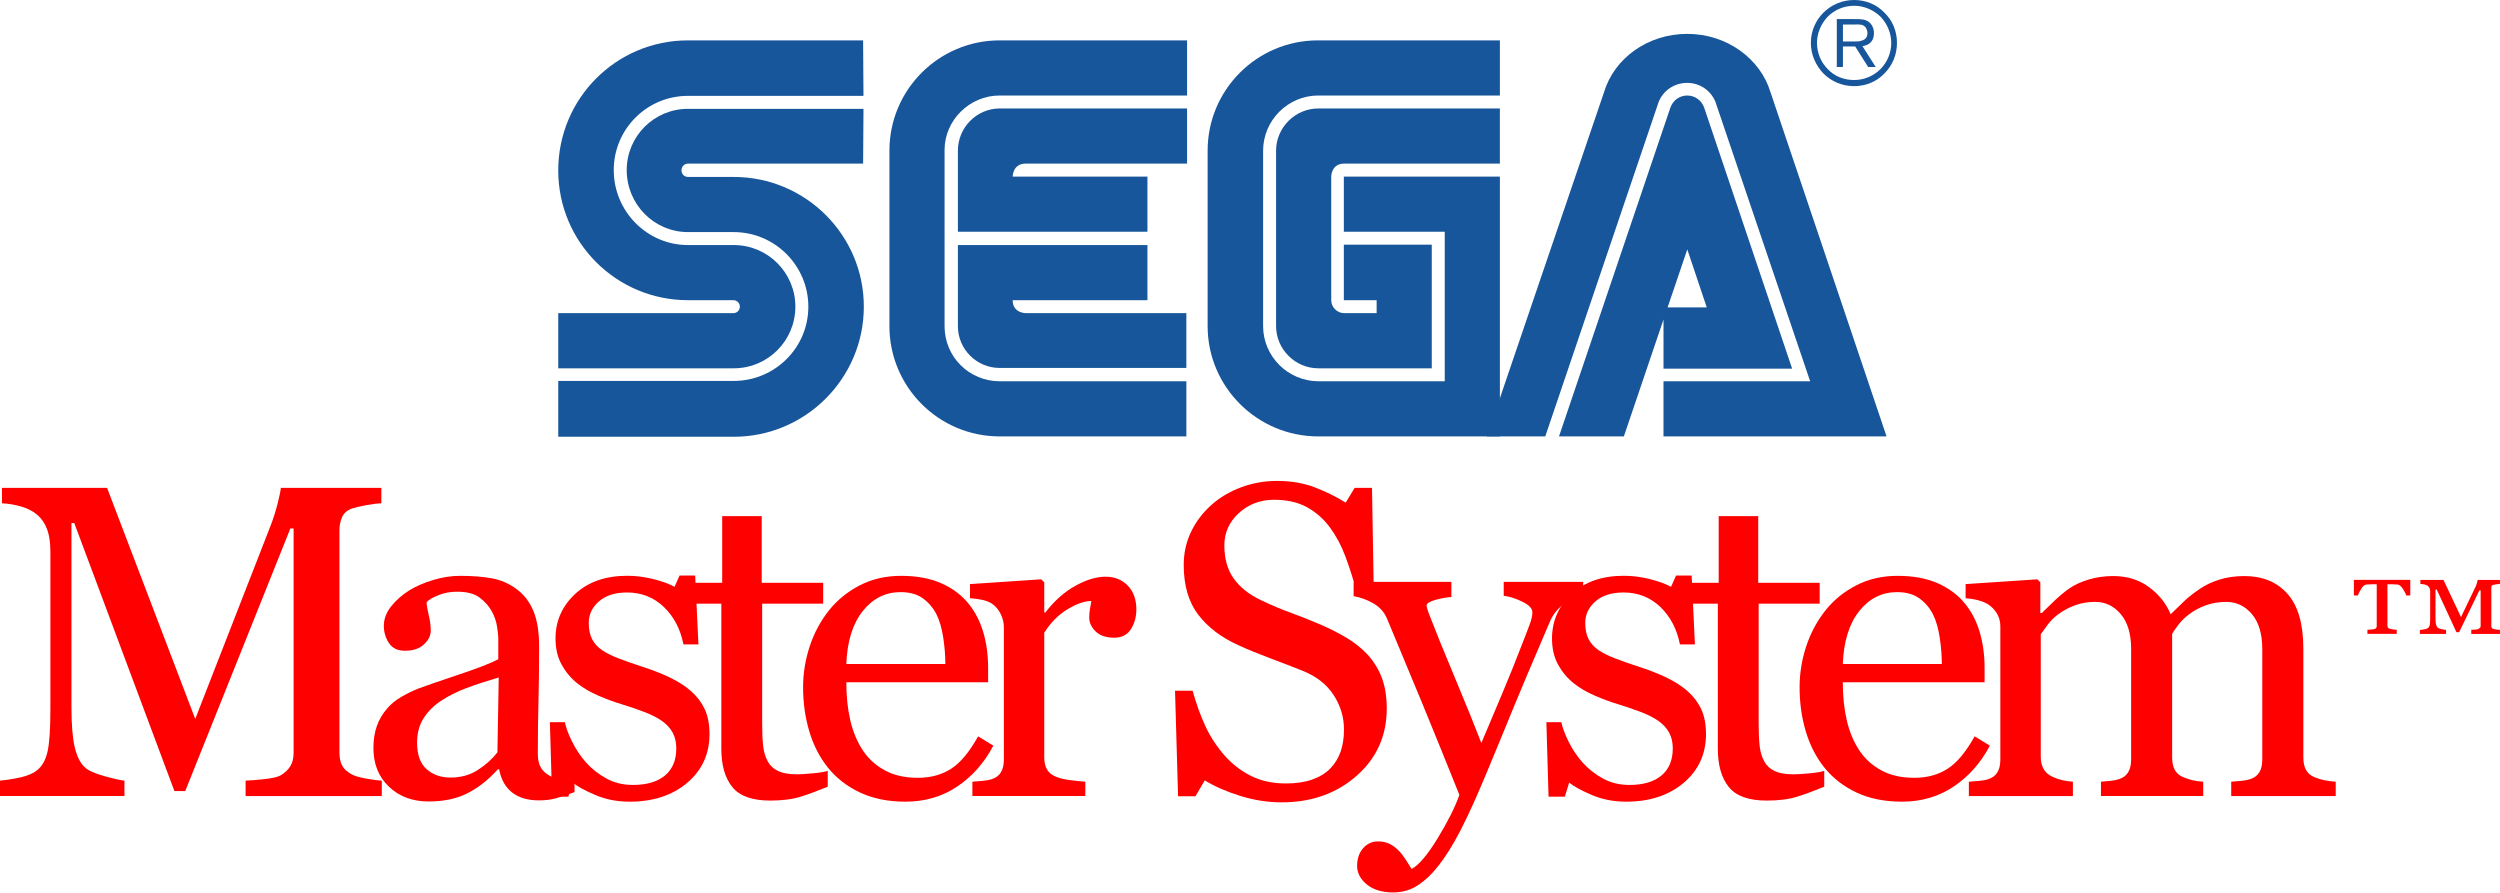
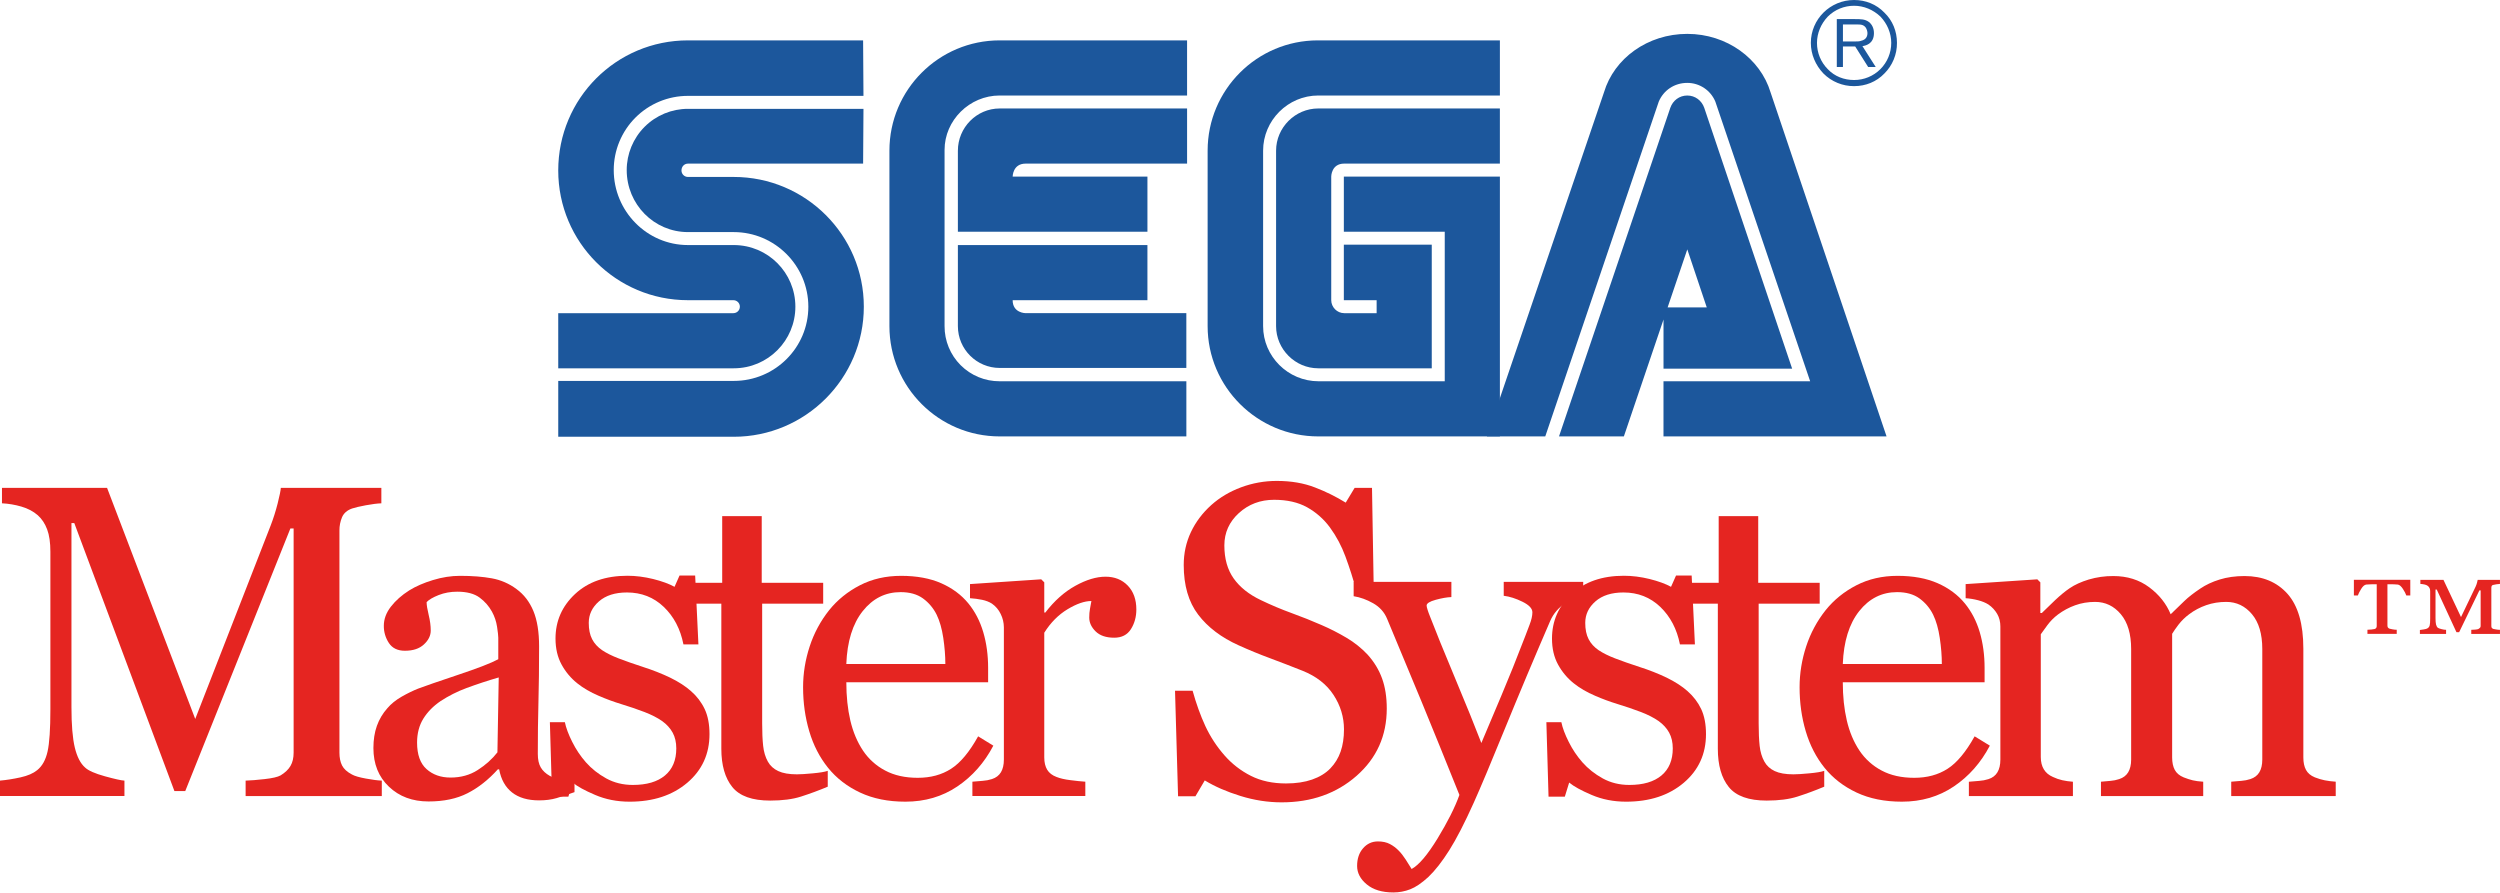
- <svg xmlns="http://www.w3.org/2000/svg" version="1.1" id="Ebene_1" x="0px" y="0px" width="566.929px" height="202.382px" viewBox="0 -0.002 566.929 202.382" enable-background="new 0 -0.002 566.929 202.382" xml:space="preserve">
-   <g>
-     <path fill="#17569B" d="M126.595,99.044h39.796c16.265,0,29.501-13.238,29.501-29.5c0-16.261-13.236-29.42-29.501-29.42h-10.376   c-0.817,0-1.474-0.652-1.474-1.471c0-0.898,0.654-1.551,1.474-1.551h39.716l0.082-12.423h-39.798   c-7.683,0-13.894,6.212-13.894,13.894c0,7.764,6.209,14.056,13.894,14.056h10.376c9.316,0,16.918,7.602,16.918,16.917   c0,9.317-7.602,16.834-16.918,16.834h-39.796V99.044L126.595,99.044z" />
-     <path fill="#17569B" d="M126.595,83.518h39.796c7.765,0,13.977-6.292,13.977-13.974s-6.211-13.974-13.977-13.974h-10.376   c-9.315,0-16.835-7.682-16.835-16.998c0-9.317,7.521-16.834,16.835-16.834h39.796l-0.082-12.585h-39.718   c-16.261,0-29.418,13.156-29.418,29.5c0,16.262,13.156,29.42,29.418,29.42h10.297c0.816,0,1.472,0.654,1.472,1.471   s-0.655,1.471-1.472,1.471h-39.716L126.595,83.518L126.595,83.518z" />
-     <path fill="#17569B" d="M226.701,86.459c-6.862,0-12.5-5.475-12.5-12.503V33.994c0-6.7,5.639-12.339,12.5-12.339h42.495V9.153   h-42.495c-13.809,0-25.005,11.196-25.005,25.007v39.796c0,13.812,11.194,25.008,25.005,25.008h42.333V86.461L226.701,86.459   L226.701,86.459z" />
-     <path fill="#17569B" d="M217.222,34.158c0-5.23,4.249-9.562,9.479-9.562h42.495V37.1h-36.609c-2.944,0-2.944,2.94-2.944,2.94   h30.563v12.504h-42.984V34.158L217.222,34.158z" />
-     <path fill="#17569B" d="M226.701,83.438c-5.229,0-9.479-4.25-9.479-9.48v-18.39h42.983V68.07h-30.562   c0,2.942,2.941,2.942,2.941,2.942h36.447v12.423L226.701,83.438L226.701,83.438z" />
-     <path fill="#17569B" d="M299.024,86.459c-6.946,0-12.586-5.64-12.586-12.503V34.16c0-6.866,5.642-12.505,12.506-12.505h41.188   V9.153h-41.271c-13.811,0-25.005,11.196-25.005,25.007v39.796c0,13.812,11.274,25.008,25.088,25.008h41.188v-58.92h-35.387v12.502   h22.883V86.46L299.024,86.459L299.024,86.459z" />
-     <path fill="#17569B" d="M289.378,73.956c0,5.23,4.334,9.563,9.563,9.563h25.741V55.488h-19.938v12.585h7.437v2.942h-7.353   c-1.637,0-2.943-1.387-2.943-2.942V40.042c0,0,0-2.943,2.943-2.943h35.301V24.595h-41.187c-5.229,0-9.563,4.332-9.563,9.563   L289.378,73.956L289.378,73.956z" />
-     <path fill="#17569B" d="M378.783,24.436c0.57-1.634,2.043-2.778,3.842-2.778c1.797,0,3.271,1.146,3.844,2.778l19.938,59.166   h-29.171V69.708h9.808l-4.414-13.159l-14.385,42.414h-14.709L378.783,24.436L378.783,24.436z" />
-     <path fill="#17569B" d="M410.492,86.459h-33.261v12.503h50.585L401.503,20.92c-2.291-7.6-9.891-13.239-18.881-13.239   c-8.986,0-16.586,5.558-18.877,13.239l-26.563,78.042h13.241l25.738-75.917c1.063-2.534,3.514-4.25,6.455-4.25   c2.862,0,5.316,1.716,6.377,4.25L410.492,86.459L410.492,86.459z" />
-     <path fill="#17569B" d="M420.46,19.531c2.613,0,5.066-0.982,6.863-2.862c1.879-1.878,2.855-4.33,2.855-6.945   c0-2.616-0.979-5.065-2.855-6.866c-1.797-1.878-4.25-2.86-6.863-2.86c-5.394,0-9.81,4.332-9.81,9.726   c0,2.615,1.063,5.065,2.856,6.945C415.393,18.551,417.843,19.531,420.46,19.531z M412.041,9.725c0-2.207,0.903-4.332,2.455-5.967   c1.549-1.552,3.676-2.452,5.965-2.452c2.207,0,4.332,0.898,5.969,2.452c1.553,1.635,2.451,3.759,2.451,5.967   c0,4.656-3.76,8.417-8.416,8.417c-2.289,0-4.418-0.818-5.967-2.452C412.944,14.136,412.041,12.013,412.041,9.725z" />
-     <path fill="#17569B" d="M417.925,10.541v4.656h-1.391V4.329h4.01c1.467,0,2.363,0,3.268,0.653c0.734,0.572,1.145,1.472,1.145,2.535   c0,2.533-2.043,2.86-2.613,2.943l3.021,4.738h-1.717l-2.941-4.656L417.925,10.541L417.925,10.541z M417.925,9.397h2.859   c0.49,0,0.895,0,1.309-0.164c1.063-0.245,1.391-0.98,1.391-1.716c0-0.247-0.082-1.063-0.654-1.554   c-0.57-0.489-1.307-0.409-2.125-0.409h-2.779V9.397L417.925,9.397z" />
-     <g id="g6708" transform="translate(-67.06981,39.50687)">
-       <g id="flowRoot6696" transform="translate(0,952.3622)">
-         <path id="path6717" fill="#FF0000" d="M153.646-811.351h-30.878v-3.498c1.118-0.029,2.554-0.146,4.31-0.347     c1.758-0.194,2.963-0.472,3.621-0.838c1.019-0.62,1.767-1.333,2.241-2.142c0.477-0.805,0.713-1.813,0.713-3.029v-50.821h-0.738     l-23.836,59.54h-2.461l-22.704-60.77h-0.64v41.712c0,4.036,0.255,7.108,0.763,9.208c0.51,2.102,1.289,3.611,2.341,4.527     c0.723,0.688,2.214,1.352,4.479,1.976s3.744,0.953,4.433,0.981v3.496H67.07v-3.496c1.479-0.129,3.028-0.375,4.653-0.735     c1.625-0.361,2.88-0.901,3.768-1.625c1.15-0.915,1.938-2.33,2.364-4.236c0.429-1.899,0.64-5.088,0.64-9.554v-35.756     c0-2.067-0.245-3.757-0.738-5.069c-0.491-1.312-1.198-2.379-2.117-3.201c-1.018-0.887-2.265-1.542-3.743-1.972     c-1.478-0.424-2.938-0.668-4.382-0.738v-3.495h23.836l19.993,52.399l17.091-43.831c0.623-1.604,1.157-3.288,1.601-5.048     c0.443-1.757,0.683-2.932,0.714-3.521h22.801v3.496c-0.919,0.034-2.094,0.183-3.521,0.444c-1.428,0.266-2.471,0.512-3.127,0.737     c-1.115,0.393-1.872,1.055-2.267,1.972c-0.395,0.919-0.591,1.919-0.591,3.003v50.379c0,1.15,0.196,2.117,0.591,2.906     c0.395,0.785,1.149,1.479,2.267,2.064c0.592,0.334,1.643,0.637,3.153,0.914c1.509,0.275,2.708,0.437,3.594,0.465v3.5h-0.004     V-811.351z" />
-         <path id="path6719" fill="#FF0000" d="M197.354-812.24c-1.542,0.563-2.895,1.01-4.062,1.356     c-1.167,0.345-2.487,0.516-3.965,0.516c-2.563,0-4.604-0.596-6.132-1.796c-1.526-1.197-2.503-2.943-2.93-5.244h-0.296     c-2.134,2.361-4.424,4.172-6.871,5.416c-2.446,1.252-5.393,1.871-8.84,1.871c-3.645,0-6.64-1.109-8.987-3.35     c-2.348-2.229-3.52-5.151-3.52-8.765c0-1.872,0.262-3.549,0.788-5.024c0.526-1.479,1.314-2.807,2.363-3.988     c0.822-0.98,1.905-1.857,3.25-2.634c1.348-0.769,2.61-1.382,3.792-1.847c1.48-0.557,4.475-1.593,8.988-3.104     c4.515-1.505,7.559-2.687,9.135-3.544v-4.874c0-0.427-0.089-1.248-0.271-2.462c-0.182-1.214-0.566-2.365-1.158-3.449     c-0.657-1.21-1.583-2.271-2.783-3.175c-1.197-0.9-2.896-1.354-5.096-1.354c-1.512,0-2.914,0.255-4.211,0.762     c-1.297,0.514-2.208,1.044-2.732,1.602c0,0.66,0.156,1.625,0.468,2.905c0.313,1.278,0.468,2.462,0.468,3.545     c0,1.15-0.518,2.2-1.553,3.15c-1.033,0.959-2.47,1.428-4.308,1.428c-1.641,0-2.848-0.578-3.621-1.747     c-0.77-1.161-1.156-2.468-1.156-3.915c0-1.509,0.533-2.955,1.601-4.335c1.067-1.378,2.454-2.608,4.163-3.691     c1.478-0.915,3.267-1.701,5.367-2.34c2.103-0.642,4.153-0.961,6.156-0.961c2.758,0,5.161,0.19,7.215,0.565     c2.053,0.381,3.915,1.191,5.59,2.439c1.673,1.217,2.946,2.866,3.816,4.948c0.87,2.088,1.305,4.77,1.305,8.053     c0,4.695-0.051,8.857-0.147,12.482c-0.1,3.63-0.146,7.595-0.146,11.896c0,1.279,0.221,2.3,0.664,3.056     c0.443,0.758,1.125,1.396,2.045,1.918c0.492,0.298,1.271,0.461,2.34,0.492c1.066,0.034,2.157,0.053,3.273,0.053v3.146H197.354z      M180.168-838.243c-2.792,0.823-5.236,1.623-7.338,2.413c-2.103,0.787-4.055,1.771-5.859,2.955     c-1.643,1.117-2.939,2.438-3.893,3.962c-0.949,1.526-1.428,3.347-1.428,5.442c0,2.729,0.714,4.728,2.143,6.009     c1.429,1.278,3.24,1.921,5.441,1.921c2.331,0,4.383-0.568,6.156-1.7c1.772-1.134,3.268-2.466,4.481-4.015L180.168-838.243z" />
-         <path id="path6721" fill="#FF0000" d="M223.777-835.139c1.346,1.182,2.381,2.546,3.104,4.084     c0.723,1.547,1.083,3.435,1.083,5.664c0,4.502-1.685,8.177-5.046,11.033c-3.366,2.854-7.727,4.285-13.076,4.285     c-2.825,0-5.427-0.512-7.807-1.529c-2.382-1.017-4.081-1.95-5.098-2.807l-0.984,3.202h-3.693l-0.492-16.896h3.397     c0.263,1.279,0.82,2.778,1.674,4.479c0.854,1.708,1.888,3.249,3.104,4.629c1.28,1.448,2.814,2.66,4.604,3.646     c1.789,0.982,3.801,1.48,6.033,1.48c3.151,0,5.582-0.715,7.29-2.146c1.706-1.426,2.562-3.471,2.562-6.133     c0-1.379-0.27-2.563-0.813-3.566c-0.542-1-1.339-1.876-2.389-2.637c-1.083-0.756-2.413-1.433-3.989-2.043     c-1.576-0.606-3.332-1.207-5.27-1.799c-1.545-0.459-3.259-1.088-5.146-1.896c-1.889-0.806-3.505-1.752-4.852-2.833     c-1.444-1.146-2.626-2.563-3.546-4.235c-0.919-1.673-1.38-3.644-1.38-5.909c0-3.973,1.479-7.336,4.433-10.097     c2.956-2.758,6.912-4.138,11.87-4.138c1.901,0,3.849,0.246,5.836,0.735c1.984,0.497,3.602,1.085,4.851,1.773l1.133-2.56h3.545     l0.738,15.608h-3.397c-0.689-3.479-2.176-6.309-4.458-8.496c-2.283-2.181-5.065-3.273-8.35-3.273     c-2.69,0-4.811,0.676-6.353,2.021c-1.543,1.351-2.314,2.975-2.314,4.876c0,1.479,0.253,2.709,0.763,3.693     c0.51,0.986,1.271,1.82,2.291,2.513c0.983,0.659,2.223,1.275,3.718,1.847c1.494,0.574,3.34,1.228,5.542,1.945     c2.167,0.688,4.211,1.497,6.131,2.412C220.946-837.273,222.528-836.252,223.777-835.139z" />
-         <path id="path6723" fill="#FF0000" d="M254.78-813.473c-2.135,0.889-4.153,1.637-6.058,2.242c-1.904,0.61-4.236,0.91-6.993,0.91     c-4.072,0-6.937-1.021-8.594-3.076c-1.659-2.051-2.488-4.951-2.488-8.69v-32.896h-8.767v-4.73h8.964v-15.118h8.963v15.118h13.937     v4.73h-13.838v27.133c0,2.039,0.073,3.738,0.222,5.101c0.147,1.362,0.5,2.558,1.058,3.569c0.525,0.953,1.314,1.676,2.364,2.166     c1.05,0.492,2.462,0.738,4.234,0.738c0.82,0,2.026-0.074,3.621-0.226c1.593-0.146,2.716-0.332,3.374-0.565L254.78-813.473     L254.78-813.473z" />
-         <path id="path6725" fill="#FF0000" d="M292.331-822.777c-2.035,3.875-4.76,6.961-8.175,9.258     c-3.414,2.299-7.338,3.444-11.77,3.444c-3.906,0-7.329-0.688-10.27-2.067c-2.937-1.377-5.358-3.252-7.264-5.613     c-1.903-2.362-3.324-5.119-4.26-8.271c-0.937-3.154-1.403-6.479-1.403-9.996c0-3.151,0.501-6.246,1.502-9.285     c1.002-3.032,2.471-5.768,4.408-8.198c1.872-2.327,4.194-4.209,6.968-5.64c2.775-1.429,5.887-2.142,9.334-2.142     c3.545,0,6.582,0.562,9.109,1.674c2.529,1.118,4.58,2.644,6.156,4.578c1.511,1.844,2.635,4.012,3.374,6.504     c0.737,2.494,1.108,5.205,1.108,8.123v3.251h-32.157c0,3.188,0.303,6.076,0.909,8.67c0.609,2.595,1.568,4.875,2.882,6.847     c1.278,1.905,2.953,3.406,5.022,4.506c2.067,1.104,4.53,1.646,7.387,1.646c2.922,0,5.441-0.68,7.559-2.047     c2.12-1.354,4.163-3.813,6.132-7.357L292.331-822.777z M281.447-841.294c0-1.839-0.155-3.808-0.467-5.909     c-0.313-2.102-0.813-3.857-1.502-5.271c-0.754-1.507-1.789-2.734-3.104-3.693c-1.312-0.949-3.005-1.427-5.071-1.427     c-3.449,0-6.313,1.436-8.595,4.311c-2.28,2.873-3.52,6.868-3.717,11.988L281.447-841.294L281.447-841.294z" />
-         <path id="path6727" fill="#FF0000" d="M324.761-853.657c0,1.673-0.411,3.16-1.23,4.457c-0.82,1.3-2.083,1.944-3.79,1.944     c-1.841,0-3.243-0.477-4.214-1.43c-0.967-0.949-1.452-2.001-1.452-3.149c0-0.723,0.057-1.379,0.172-1.971     c0.114-0.594,0.221-1.185,0.319-1.773c-1.542,0-3.35,0.623-5.417,1.871c-2.068,1.25-3.824,3.021-5.271,5.317v28.268     c0,1.154,0.224,2.088,0.666,2.811c0.442,0.725,1.141,1.265,2.092,1.625c0.822,0.33,1.881,0.574,3.176,0.734     c1.299,0.17,2.422,0.281,3.376,0.348v3.25h-25.61v-3.25c0.756-0.065,1.536-0.127,2.339-0.195     c0.805-0.063,1.502-0.194,2.094-0.397c0.918-0.295,1.601-0.812,2.043-1.549c0.443-0.738,0.664-1.699,0.664-2.879v-29.992     c0-1.017-0.238-2.021-0.713-3.004c-0.476-0.986-1.143-1.772-1.996-2.364c-0.622-0.396-1.359-0.678-2.215-0.862     c-0.854-0.177-1.773-0.3-2.758-0.367v-3.202l16.152-1.084l0.689,0.689v6.846h0.246c2.038-2.661,4.304-4.679,6.797-6.057     c2.496-1.381,4.777-2.069,6.845-2.069c2.069,0,3.752,0.675,5.049,2.021C324.114-857.726,324.761-855.922,324.761-853.657     L324.761-853.657z" />
-         <path id="path6729" fill="#FF0000" d="M377.213-843.412c1.476,1.646,2.565,3.441,3.271,5.395     c0.709,1.955,1.063,4.229,1.063,6.819c0,6.177-2.286,11.267-6.848,15.269c-4.563,4.008-10.226,6.006-16.989,6.006     c-3.12,0-6.236-0.479-9.356-1.45c-3.119-0.966-5.812-2.144-8.077-3.521l-2.117,3.597h-3.938l-0.689-23.935h3.988     c0.821,2.953,1.782,5.625,2.882,8.002c1.102,2.385,2.554,4.604,4.359,6.674c1.707,1.939,3.701,3.48,5.981,4.629     c2.283,1.151,4.934,1.723,7.951,1.723c2.267,0,4.242-0.294,5.936-0.886c1.691-0.593,3.064-1.433,4.112-2.513     c1.05-1.084,1.827-2.354,2.34-3.815c0.511-1.458,0.765-3.144,0.765-5.05c0-2.784-0.787-5.392-2.361-7.807     c-1.575-2.414-3.922-4.242-7.045-5.49c-2.135-0.854-4.58-1.799-7.338-2.832c-2.756-1.033-5.138-2.01-7.14-2.933     c-3.938-1.771-7.002-4.094-9.186-6.968c-2.184-2.871-3.273-6.626-3.273-11.256c0-2.655,0.542-5.135,1.624-7.436     c1.084-2.296,2.625-4.352,4.629-6.156c1.904-1.704,4.154-3.045,6.747-4.014c2.593-0.968,5.304-1.452,8.125-1.452     c3.218,0,6.099,0.49,8.644,1.479c2.543,0.982,4.869,2.136,6.967,3.443l2.021-3.349h3.94l0.396,23.195h-3.988     c-0.719-2.659-1.533-5.199-2.438-7.636c-0.901-2.427-2.073-4.629-3.521-6.598c-1.41-1.901-3.135-3.426-5.168-4.559     c-2.037-1.13-4.533-1.699-7.485-1.699c-3.117,0-5.778,1.005-7.979,3.003c-2.2,2.008-3.3,4.452-3.3,7.338     c0,3.023,0.705,5.525,2.118,7.512c1.411,1.987,3.465,3.619,6.155,4.898c2.397,1.15,4.751,2.142,7.063,2.976     c2.315,0.84,4.557,1.737,6.723,2.687c1.973,0.854,3.865,1.823,5.688,2.908C374.28-846.12,375.864-844.857,377.213-843.412     L377.213-843.412z" />
-         <path id="path6731" fill="#FF0000" d="M374.825-795.494c0-1.641,0.447-2.979,1.354-4.016c0.9-1.035,2.023-1.551,3.373-1.551     c1.049,0,1.951,0.192,2.709,0.592c0.754,0.396,1.428,0.906,2.02,1.524c0.492,0.49,1.021,1.167,1.576,2.019     c0.559,0.857,1.002,1.564,1.328,2.119c1.645-0.887,3.604-3.203,5.889-6.942c2.277-3.745,3.936-7.022,4.947-9.853     c-3.123-7.778-5.941-14.737-8.471-20.881c-2.529-6.139-5.172-12.49-7.928-19.061c-0.623-1.506-1.676-2.685-3.152-3.522     c-1.477-0.838-2.955-1.369-4.434-1.602v-3.25H396.2v3.447c-0.988,0.034-2.168,0.241-3.547,0.615     c-1.379,0.38-2.068,0.813-2.068,1.305c0,0.196,0.073,0.527,0.223,0.985c0.147,0.461,0.317,0.938,0.519,1.427     c1.247,3.251,3.147,7.941,5.712,14.062c2.564,6.128,4.548,11.023,5.958,14.702c1.479-3.515,3.015-7.147,4.604-10.907     c1.594-3.76,3.379-8.199,5.346-13.322c0.23-0.621,0.563-1.481,0.982-2.583c0.426-1.101,0.643-2.045,0.643-2.832     c0-0.852-0.744-1.65-2.24-2.39c-1.496-0.736-2.913-1.19-4.262-1.356v-3.151h18.025v3.057c-0.986,0.167-2.287,0.731-3.892,1.697     c-1.61,0.972-2.81,2.341-3.597,4.112c-3.908,9.063-7.385,17.319-10.416,24.772c-3.039,7.454-5.344,12.937-6.918,16.446     c-2.07,4.603-3.916,8.185-5.541,10.763c-1.625,2.58-3.213,4.604-4.754,6.08c-1.512,1.381-2.881,2.311-4.109,2.785     s-2.508,0.714-3.813,0.714c-2.563,0-4.574-0.606-6.035-1.819C375.554-792.519,374.825-793.919,374.825-795.494L374.825-795.494z" />
-         <path id="path6733" fill="#FF0000" d="M449.757-835.139c1.342,1.182,2.379,2.546,3.102,4.084     c0.723,1.547,1.082,3.435,1.082,5.664c0,4.502-1.684,8.177-5.045,11.033c-3.369,2.854-7.726,4.285-13.078,4.285     c-2.82,0-5.428-0.512-7.803-1.529c-2.384-1.017-4.082-1.95-5.1-2.807l-0.986,3.202h-3.693l-0.491-16.896h3.397     c0.26,1.279,0.817,2.778,1.676,4.479c0.854,1.708,1.886,3.249,3.104,4.629c1.278,1.448,2.812,2.66,4.604,3.646     c1.787,0.982,3.798,1.48,6.031,1.48c3.15,0,5.582-0.715,7.289-2.146c1.703-1.426,2.561-3.471,2.561-6.133     c0-1.379-0.271-2.563-0.813-3.566c-0.543-1-1.34-1.876-2.392-2.637c-1.08-0.756-2.411-1.433-3.985-2.043     c-1.576-0.606-3.334-1.207-5.272-1.799c-1.546-0.459-3.261-1.088-5.146-1.896c-1.892-0.806-3.504-1.752-4.851-2.833     c-1.442-1.146-2.629-2.563-3.548-4.235c-0.922-1.673-1.379-3.644-1.379-5.909c0-3.973,1.48-7.336,4.436-10.097     c2.956-2.758,6.906-4.138,11.867-4.138c1.902,0,3.852,0.246,5.834,0.735c1.984,0.497,3.605,1.085,4.854,1.773l1.135-2.56h3.543     l0.738,15.608h-3.397c-0.688-3.479-2.177-6.309-4.452-8.496c-2.287-2.181-5.064-3.273-8.352-3.273     c-2.692,0-4.813,0.676-6.354,2.021c-1.544,1.351-2.313,2.975-2.313,4.876c0,1.479,0.252,2.709,0.763,3.693     c0.51,0.986,1.272,1.82,2.29,2.513c0.986,0.659,2.229,1.275,3.722,1.847c1.488,0.574,3.339,1.228,5.539,1.945     c2.171,0.688,4.212,1.497,6.134,2.412C446.922-837.273,448.507-836.252,449.757-835.139L449.757-835.139z" />
-         <path id="path6735" fill="#FF0000" d="M480.756-813.473c-2.132,0.889-4.151,1.637-6.06,2.242c-1.901,0.61-4.23,0.91-6.989,0.91     c-4.071,0-6.937-1.021-8.595-3.076c-1.658-2.051-2.487-4.951-2.487-8.69v-32.896h-8.765v-4.73h8.959v-15.118h8.966v15.118h13.937     v4.73h-13.84v27.133c0,2.039,0.075,3.738,0.223,5.101s0.502,2.558,1.064,3.569c0.521,0.953,1.313,1.676,2.357,2.166     c1.051,0.492,2.463,0.738,4.234,0.738c0.821,0,2.027-0.074,3.62-0.226c1.593-0.146,2.718-0.332,3.374-0.565L480.756-813.473     L480.756-813.473z" />
-         <path id="path6737" fill="#FF0000" d="M518.308-822.777c-2.033,3.875-4.76,6.961-8.176,9.258     c-3.414,2.299-7.338,3.444-11.771,3.444c-3.898,0-7.326-0.688-10.266-2.067c-2.938-1.377-5.357-3.252-7.268-5.613     c-1.9-2.362-3.324-5.119-4.26-8.271c-0.938-3.154-1.401-6.479-1.401-9.996c0-3.151,0.504-6.246,1.501-9.285     c1.001-3.032,2.473-5.768,4.408-8.198c1.869-2.327,4.193-4.209,6.968-5.64c2.772-1.429,5.886-2.142,9.329-2.142     c3.549,0,6.584,0.562,9.111,1.674c2.529,1.118,4.58,2.644,6.156,4.578c1.512,1.844,2.635,4.012,3.375,6.504     c0.734,2.494,1.104,5.205,1.104,8.123v3.251h-32.154c0,3.188,0.305,6.076,0.91,8.67c0.604,2.595,1.564,4.875,2.883,6.847     c1.275,1.905,2.957,3.406,5.02,4.506c2.066,1.104,4.527,1.646,7.389,1.646c2.924,0,5.439-0.68,7.561-2.047     c2.117-1.354,4.162-3.813,6.135-7.357L518.308-822.777z M507.423-841.294c0-1.839-0.154-3.808-0.467-5.909     c-0.309-2.102-0.813-3.857-1.502-5.271c-0.752-1.507-1.785-2.734-3.102-3.693c-1.316-0.949-3.006-1.427-5.074-1.427     c-3.445,0-6.313,1.436-8.594,4.311c-2.279,2.873-3.521,6.868-3.718,11.988L507.423-841.294L507.423-841.294z" />
-         <path id="path6739" fill="#FF0000" d="M596.737-811.351h-23.689v-3.254c0.756-0.063,1.52-0.127,2.291-0.193     c0.77-0.064,1.449-0.196,2.041-0.396c0.918-0.297,1.602-0.813,2.045-1.551c0.445-0.736,0.666-1.7,0.666-2.879v-25.068     c0-3.412-0.781-6.048-2.342-7.903c-1.561-1.854-3.502-2.782-5.832-2.782c-1.609,0-3.121,0.243-4.531,0.736     c-1.412,0.491-2.709,1.18-3.889,2.068c-0.957,0.726-1.752,1.501-2.395,2.339c-0.639,0.838-1.123,1.538-1.453,2.092v28.021     c0,1.154,0.199,2.096,0.594,2.834c0.396,0.736,1.064,1.307,2.02,1.699c0.756,0.296,1.438,0.518,2.045,0.665     c0.605,0.146,1.402,0.256,2.387,0.319v3.25h-23.189v-3.25c0.756-0.063,1.479-0.129,2.188-0.195     c0.703-0.063,1.355-0.195,1.941-0.398c0.922-0.295,1.602-0.813,2.045-1.55c0.445-0.737,0.67-1.698,0.67-2.882v-25.066     c0-3.412-0.783-6.047-2.346-7.903c-1.557-1.854-3.504-2.783-5.83-2.783c-1.609,0-3.123,0.256-4.533,0.766     c-1.412,0.515-2.709,1.208-3.891,2.094c-0.951,0.724-1.756,1.536-2.412,2.437c-0.656,0.908-1.148,1.586-1.48,2.044v27.825     c0,1.117,0.232,2.055,0.691,2.807c0.459,0.76,1.146,1.331,2.063,1.727c0.689,0.33,1.398,0.572,2.117,0.735     c0.729,0.167,1.527,0.281,2.414,0.347v3.252H513.55v-3.252c0.756-0.063,1.535-0.127,2.344-0.195     c0.801-0.061,1.496-0.194,2.092-0.396c0.918-0.295,1.602-0.813,2.041-1.552c0.443-0.735,0.664-1.696,0.664-2.88v-30.188     c0-1.048-0.232-1.994-0.713-2.83c-0.477-0.84-1.141-1.555-1.992-2.146c-0.625-0.396-1.395-0.715-2.313-0.959     c-0.92-0.248-1.871-0.399-2.857-0.471v-3.199l16.254-1.083l0.688,0.688v6.943h0.346c0.82-0.816,1.822-1.79,3.004-2.906     c1.186-1.111,2.283-2.021,3.301-2.707c1.148-0.786,2.588-1.441,4.314-1.971c1.721-0.521,3.586-0.788,5.588-0.788     c3.15,0,5.857,0.847,8.125,2.535c2.27,1.693,3.895,3.737,4.875,6.133c1.184-1.146,2.227-2.156,3.129-3.028     c0.902-0.868,2.094-1.796,3.57-2.782c1.25-0.854,2.715-1.543,4.408-2.069c1.688-0.521,3.566-0.788,5.639-0.788     c4.104,0,7.354,1.352,9.754,4.037c2.393,2.694,3.592,6.834,3.592,12.415v24.671c0,1.151,0.195,2.092,0.596,2.832     c0.395,0.735,1.064,1.31,2.02,1.698c0.756,0.296,1.5,0.518,2.238,0.667c0.74,0.145,1.566,0.254,2.488,0.317v3.252h-0.006     V-811.351z" />
-       </g>
-       <g id="text6704" transform="scale(1.026764,0.9739338)">
-         <path id="path6742" fill="#FF0000" d="M617.473,107.038h-6.346v-0.956c0.192,0,0.472-0.028,0.835-0.05     c0.36-0.028,0.597-0.072,0.721-0.133c0.2-0.131,0.333-0.246,0.403-0.329c0.072-0.086,0.11-0.223,0.11-0.404v-8.27h-0.276     l-4.474,9.736h-0.594l-4.35-9.924h-0.272v6.679c0,0.644,0.04,1.136,0.12,1.476c0.082,0.334,0.215,0.589,0.415,0.761     c0.156,0.097,0.428,0.2,0.805,0.301c0.38,0.105,0.711,0.157,0.991,0.157v0.956h-5.781v-0.915     c0.198-0.034,0.487-0.084,0.871-0.135c0.384-0.056,0.675-0.147,0.871-0.288c0.209-0.152,0.348-0.378,0.422-0.657     c0.072-0.286,0.108-0.807,0.108-1.576v-6.368c0-0.293-0.046-0.533-0.135-0.732c-0.091-0.199-0.224-0.37-0.396-0.513     c-0.188-0.145-0.419-0.257-0.69-0.32c-0.272-0.07-0.594-0.114-0.947-0.14v-0.935h5.106l3.869,8.655l3.23-7.096     c0.133-0.31,0.234-0.597,0.301-0.873c0.068-0.275,0.126-0.502,0.154-0.686h4.919v0.935c-0.205,0-0.477,0.044-0.795,0.09     c-0.329,0.05-0.554,0.098-0.691,0.145c-0.186,0.035-0.301,0.119-0.346,0.259c-0.049,0.13-0.074,0.268-0.074,0.406v8.877     c0,0.169,0.027,0.31,0.074,0.411c0.048,0.1,0.164,0.201,0.346,0.285c0.124,0.034,0.339,0.083,0.632,0.13     c0.302,0.058,0.586,0.09,0.854,0.09v0.956L617.473,107.038L617.473,107.038z M597.661,98.086h-0.881     c-0.127-0.405-0.369-0.909-0.744-1.519c-0.377-0.602-0.736-0.944-1.098-1.017c-0.261-0.024-0.529-0.04-0.786-0.056     c-0.259,0-0.472-0.023-0.643-0.023h-0.898v9.611c0,0.17,0.029,0.315,0.086,0.43c0.055,0.116,0.183,0.22,0.375,0.306     c0.124,0.039,0.348,0.085,0.679,0.154c0.333,0.068,0.637,0.098,0.913,0.098v0.957h-6.471v-0.957c0.243,0,0.546-0.026,0.902-0.062     c0.356-0.041,0.59-0.08,0.692-0.115c0.186-0.061,0.306-0.159,0.369-0.296c0.061-0.13,0.089-0.268,0.089-0.403v-9.72h-0.9     c-0.183,0-0.426,0-0.73,0.028c-0.304,0.024-0.538,0.031-0.696,0.044c-0.379,0.059-0.75,0.399-1.111,1.017     c-0.363,0.62-0.603,1.125-0.727,1.515h-0.881v-3.635h12.456L597.661,98.086L597.661,98.086z" />
-       </g>
-     </g>
+ <svg xmlns="http://www.w3.org/2000/svg" viewBox="0 0 340.665 121.61">
+   <path d="M76.07 59.516h23.913c9.774 0 17.727-7.955 17.727-17.726 0-9.771-7.953-17.678-17.727-17.678h-6.235a.882.882 0 0 1-.886-.884c0-.54.393-.932.886-.932h23.865l.049-7.465H93.749A8.342 8.342 0 0 0 85.4 23.18c0 4.665 3.731 8.446 8.349 8.446h6.235c5.598 0 10.166 4.568 10.166 10.165 0 5.599-4.568 10.115-10.166 10.115H76.07v7.61z" fill="#1c579c" />
+   <path d="M76.07 50.187h23.913c4.666 0 8.399-3.781 8.399-8.397s-3.732-8.397-8.399-8.397h-6.235c-5.597 0-10.116-4.616-10.116-10.214a10.101 10.101 0 0 1 10.116-10.115h23.913l-.049-7.562H93.746c-9.771 0-17.677 7.905-17.677 17.726 0 9.772 7.905 17.678 17.677 17.678h6.187c.49 0 .885.393.885.884s-.394.884-.885.884H76.068l.002 7.513zM136.223 51.954a7.481 7.481 0 0 1-7.511-7.513V20.428c0-4.026 3.388-7.414 7.511-7.414h25.535V5.501h-25.535c-8.298 0-15.025 6.728-15.025 15.027v23.913c0 8.3 6.726 15.027 15.025 15.027h25.438v-7.513l-25.438-.001z" fill="#1c579c" />
+   <path d="M130.528 20.527c0-3.143 2.553-5.746 5.696-5.746h25.535v7.514H139.76c-1.769 0-1.769 1.767-1.769 1.767h18.365v7.514h-25.829V20.527h.001zM136.223 50.139a5.7 5.7 0 0 1-5.696-5.696v-11.05h25.828v7.512H137.99c0 1.768 1.767 1.768 1.767 1.768h21.901v7.465l-25.435.001zM179.682 51.954c-4.174 0-7.563-3.389-7.563-7.513V20.528c0-4.126 3.39-7.514 7.515-7.514h24.75V5.501h-24.8c-8.299 0-15.025 6.728-15.025 15.027v23.913c0 8.3 6.774 15.027 15.075 15.027h24.75V24.063H183.12v7.512h13.75v20.379h-17.188z" fill="#1c579c" />
+   <path d="M173.886 44.441c0 3.143 2.604 5.746 5.746 5.746H195.1V33.344h-11.981v7.562h4.469v1.768h-4.418c-.984 0-1.768-.833-1.768-1.768V24.062s0-1.768 1.768-1.768h21.212V14.78h-24.749c-3.142 0-5.746 2.603-5.746 5.746l-.001 23.915zM227.609 14.685c.343-.982 1.228-1.669 2.309-1.669 1.08 0 1.966.689 2.31 1.669l11.981 35.553H226.68v-8.349h5.894l-2.652-7.907-8.644 25.486h-8.839l15.17-44.783z" fill="#1c579c" />
+   <path d="M246.663 51.954h-19.986v7.513h30.396l-15.811-46.895c-1.377-4.567-5.943-7.955-11.346-7.955-5.4 0-9.966 3.34-11.343 7.955l-15.962 46.895h7.956l15.466-45.618c.639-1.523 2.112-2.554 3.879-2.554a4.135 4.135 0 0 1 3.832 2.554l12.919 38.105zM252.652 11.737c1.57 0 3.044-.59 4.124-1.72a5.824 5.824 0 0 0 1.716-4.173c0-1.572-.588-3.044-1.716-4.126C255.696.59 254.222 0 252.652 0c-3.241 0-5.895 2.603-5.895 5.844 0 1.571.639 3.044 1.716 4.173a5.843 5.843 0 0 0 4.179 1.72zm-5.059-5.892c0-1.326.543-2.603 1.475-3.586a5.044 5.044 0 0 1 3.584-1.473c1.326 0 2.603.54 3.587 1.473.933.982 1.473 2.259 1.473 3.586a5.051 5.051 0 0 1-5.057 5.058c-1.375 0-2.655-.492-3.586-1.473a5.056 5.056 0 0 1-1.476-3.585z" fill="#1c579c" />
+   <path d="M251.129 6.335v2.798h-.836V2.602h2.41c.882 0 1.42 0 1.964.392.441.344.688.885.688 1.523 0 1.522-1.228 1.719-1.57 1.768l1.815 2.847h-1.032l-1.767-2.798-1.672.001zm0-.687h1.718c.294 0 .538 0 .787-.099.639-.147.836-.589.836-1.031 0-.148-.049-.639-.393-.934-.343-.294-.785-.246-1.277-.246h-1.67l-.001 2.31z" fill="#1c579c" />
+   <g fill="#e52521">
+     <path d="M52.023 108.474H33.47v-2.102c.672-.017 1.535-.088 2.59-.208 1.056-.117 1.78-.284 2.176-.504.612-.373 1.062-.8 1.347-1.287.287-.484.428-1.089.428-1.82V72.015h-.443l-14.323 35.777h-1.479L10.122 71.276h-.385v25.065c0 2.425.153 4.271.458 5.533.306 1.263.775 2.17 1.407 2.72.434.413 1.33.812 2.691 1.187 1.361.375 2.25.573 2.664.59v2.1H0v-2.1c.89-.079 1.82-.226 2.796-.443.976-.217 1.731-.54 2.264-.976.691-.55 1.165-1.4 1.421-2.545.258-1.14.385-3.057.385-5.74V75.18c0-1.242-.147-2.258-.443-3.046-.295-.788-.72-1.43-1.272-1.923-.612-.533-1.36-.927-2.249-1.185a11.53 11.53 0 0 0-2.633-.443v-2.1H14.59L26.604 97.97l10.27-26.338c.374-.964.695-1.976.962-3.033.266-1.056.41-1.762.43-2.116h13.7v2.101c-.552.02-1.258.11-2.116.267-.858.16-1.485.308-1.879.443-.67.236-1.125.634-1.362 1.185a4.524 4.524 0 0 0-.355 1.805v30.273c0 .691.118 1.272.355 1.746.237.472.69.89 1.362 1.24.356.201.987.383 1.895.55.907.164 1.627.262 2.16.278v2.103h-.002v.001z" />
+     <path d="M78.287 107.94c-.927.337-1.74.606-2.44.814-.702.207-1.495.31-2.384.31-1.54 0-2.767-.358-3.685-1.079-.917-.719-1.504-1.768-1.76-3.15h-.179c-1.282 1.418-2.658 2.506-4.129 3.253-1.47.752-3.24 1.124-5.312 1.124-2.19 0-3.99-.666-5.4-2.013-1.41-1.339-2.115-3.095-2.115-5.267 0-1.125.157-2.133.473-3.019a7.213 7.213 0 0 1 1.42-2.396c.494-.589 1.145-1.116 1.953-1.583.81-.462 1.568-.83 2.28-1.11.888-.335 2.688-.957 5.4-1.865 2.713-.904 4.542-1.615 5.49-2.13V86.9c0-.257-.054-.75-.164-1.479a6.198 6.198 0 0 0-.696-2.072 5.92 5.92 0 0 0-1.672-1.908c-.719-.54-1.74-.814-3.062-.814-.909 0-1.75.153-2.53.458-.779.31-1.327.627-1.642.963 0 .397.094.976.281 1.746.188.768.281 1.48.281 2.13 0 .691-.31 1.322-.933 1.893-.62.576-1.484.858-2.589.858-.986 0-1.71-.347-2.176-1.05a4.163 4.163 0 0 1-.695-2.352c0-.907.32-1.776.962-2.605.641-.828 1.475-1.567 2.502-2.218.888-.55 1.963-1.022 3.225-1.406 1.264-.386 2.496-.577 3.7-.577 1.656 0 3.1.114 4.334.34a7.985 7.985 0 0 1 3.36 1.466c1.004.731 1.77 1.722 2.292 2.973.523 1.255.784 2.866.784 4.84 0 2.82-.03 5.321-.088 7.5a261.78 261.78 0 0 0-.088 7.147c0 .768.133 1.382.4 1.836.265.456.675.84 1.228 1.153.296.18.764.277 1.406.296.641.02 1.296.032 1.967.032v1.89h.001zM67.96 92.313a64.643 64.643 0 0 0-4.409 1.45 17.658 17.658 0 0 0-3.52 1.776c-.988.671-1.767 1.465-2.34 2.381-.57.917-.858 2.011-.858 3.27 0 1.64.43 2.841 1.288 3.611.86.768 1.947 1.154 3.27 1.154 1.4 0 2.633-.34 3.698-1.022 1.065-.68 1.964-1.482 2.693-2.413l.178-10.207z" />
+     <path d="M94.164 94.18a7.477 7.477 0 0 1 1.865 2.453c.434.93.651 2.064.651 3.404 0 2.705-1.012 4.914-3.032 6.63-2.023 1.715-4.643 2.575-7.857 2.575-1.698 0-3.26-.308-4.69-.919-1.432-.61-2.453-1.172-3.064-1.687l-.59 1.924h-2.22l-.297-10.153h2.041c.158.77.493 1.67 1.006 2.691a12.938 12.938 0 0 0 1.865 2.782c.77.87 1.691 1.598 2.767 2.191 1.075.59 2.284.89 3.625.89 1.893 0 3.354-.43 4.381-1.29 1.025-.858 1.54-2.087 1.54-3.686 0-.829-.163-1.54-.49-2.143-.326-.6-.805-1.127-1.436-1.585-.65-.454-1.45-.86-2.397-1.228a47.776 47.776 0 0 0-3.167-1.08 28.893 28.893 0 0 1-3.092-1.14c-1.135-.484-2.106-1.053-2.916-1.702a8.347 8.347 0 0 1-2.13-2.545c-.553-1.005-.83-2.19-.83-3.55 0-2.388.89-4.409 2.664-6.068 1.776-1.657 4.153-2.487 7.133-2.487 1.142 0 2.313.148 3.507.442 1.192.3 2.164.652 2.915 1.065l.681-1.538h2.13l.443 9.38h-2.04c-.414-2.092-1.308-3.792-2.679-5.106-1.372-1.31-3.044-1.967-5.017-1.967-1.616 0-2.89.406-3.817 1.214-.927.812-1.39 1.788-1.39 2.93 0 .89.152 1.628.458 2.22.306.591.764 1.093 1.377 1.51.591.395 1.336.765 2.234 1.11.898.344 2.007.737 3.33 1.168 1.302.413 2.53.9 3.684 1.45 1.153.562 2.104 1.176 2.854 1.844z" />
+     <path d="M112.794 107.198a44.742 44.742 0 0 1-3.64 1.347c-1.144.367-2.545.547-4.202.547-2.447 0-4.168-.613-5.164-1.848-.997-1.232-1.495-2.975-1.495-5.222V82.255h-5.268v-2.842h5.386V70.33h5.386v9.084h8.375v2.842h-8.315V98.56c0 1.225.044 2.246.133 3.065.088.818.3 1.537.636 2.145.315.573.79 1.007 1.421 1.302.631.296 1.48.443 2.544.443.493 0 1.217-.044 2.176-.136.957-.088 1.632-.2 2.027-.34v2.16z" />
+     <path d="M135.358 101.608c-1.223 2.328-2.86 4.183-4.912 5.563-2.05 1.381-4.409 2.07-7.073 2.07-2.347 0-4.404-.413-6.17-1.242-1.766-.827-3.22-1.954-4.366-3.373-1.143-1.419-1.997-3.076-2.56-4.97-.563-1.895-.843-3.893-.843-6.007 0-1.893.301-3.753.903-5.579a15.771 15.771 0 0 1 2.65-4.926c1.124-1.398 2.52-2.529 4.186-3.389 1.667-.859 3.537-1.287 5.61-1.287 2.13 0 3.954.338 5.473 1.006 1.52.672 2.752 1.59 3.7 2.751.907 1.108 1.582 2.411 2.026 3.908.443 1.5.666 3.128.666 4.881v1.953h-19.323c0 1.916.182 3.651.546 5.21.366 1.56.942 2.93 1.732 4.114a8.209 8.209 0 0 0 3.018 2.708c1.242.663 2.722.99 4.44.99 1.755 0 3.268-.41 4.541-1.23 1.274-.815 2.502-2.292 3.685-4.422l2.071 1.271zm-6.54-11.127c0-1.105-.093-2.288-.28-3.55-.189-1.264-.49-2.319-.904-3.168a6.043 6.043 0 0 0-1.865-2.219c-.788-.57-1.806-.857-3.047-.857-2.072 0-3.793.863-5.165 2.59-1.37 1.726-2.115 4.127-2.234 7.203l13.495.001z" />
+     <path d="M154.845 83.052c0 1.005-.247 1.9-.739 2.678-.493.781-1.252 1.168-2.277 1.168-1.106 0-1.949-.287-2.532-.859-.58-.57-.872-1.202-.872-1.892 0-.435.034-.829.103-1.184.07-.357.133-.712.192-1.065-.927 0-2.013.374-3.255 1.124-1.243.751-2.298 1.815-3.167 3.195v16.986c0 .693.135 1.255.4 1.69.266.435.686.76 1.257.975.494.198 1.13.345 1.908.441.781.102 1.455.17 2.03.21v1.952h-15.39v-1.953c.454-.039.923-.076 1.405-.117a5.126 5.126 0 0 0 1.258-.239c.552-.177.962-.488 1.228-.93.266-.444.4-1.022.4-1.73V85.478a4.12 4.12 0 0 0-.429-1.805 3.6 3.6 0 0 0-1.199-1.42c-.374-.239-.817-.408-1.33-.519a12.443 12.443 0 0 0-1.658-.22V79.59l9.706-.65.414.413v4.114h.148c1.225-1.599 2.586-2.812 4.084-3.64 1.5-.83 2.87-1.243 4.113-1.243 1.243 0 2.255.406 3.034 1.214.78.81 1.168 1.893 1.168 3.254zM186.363 89.208c.887.99 1.541 2.068 1.966 3.242.426 1.175.64 2.541.64 4.097 0 3.712-1.375 6.77-4.116 9.175-2.742 2.408-6.145 3.61-10.209 3.61-1.875 0-3.747-.289-5.622-.872-1.874-.58-3.492-1.288-4.853-2.116l-1.272 2.161h-2.367l-.414-14.382h2.396c.493 1.774 1.071 3.38 1.732 4.808a16.808 16.808 0 0 0 2.62 4.01 11.872 11.872 0 0 0 3.593 2.782c1.372.692 2.965 1.035 4.778 1.035 1.362 0 2.55-.177 3.567-.532 1.016-.356 1.841-.86 2.471-1.51a6.19 6.19 0 0 0 1.406-2.292c.307-.876.46-1.889.46-3.034 0-1.673-.473-3.24-1.419-4.69-.946-1.452-2.357-2.55-4.233-3.3a218.582 218.582 0 0 0-4.409-1.702 64.786 64.786 0 0 1-4.29-1.762c-2.366-1.064-4.207-2.46-5.52-4.187-1.312-1.725-1.967-3.982-1.967-6.764 0-1.595.326-3.086.976-4.468.651-1.38 1.577-2.615 2.782-3.699 1.144-1.024 2.496-1.83 4.054-2.412a13.843 13.843 0 0 1 4.882-.872c1.934 0 3.665.294 5.194.89a24.797 24.797 0 0 1 4.186 2.068l1.214-2.012h2.368l.238 13.938H184.8a52.454 52.454 0 0 0-1.465-4.588 16.116 16.116 0 0 0-2.116-3.965 9.749 9.749 0 0 0-3.105-2.74c-1.224-.679-2.724-1.02-4.498-1.02-1.873 0-3.472.603-4.795 1.803-1.322 1.207-1.983 2.675-1.983 4.41 0 1.815.424 3.32 1.273 4.513.848 1.194 2.082 2.175 3.7 2.943a45.535 45.535 0 0 0 4.243 1.788 66.91 66.91 0 0 1 4.04 1.615 29.846 29.846 0 0 1 3.418 1.747 13.16 13.16 0 0 1 2.852 2.284z" />
+     <path d="M184.928 118.002c0-.986.27-1.79.814-2.413.541-.622 1.216-.932 2.027-.932.63 0 1.172.115 1.628.356.453.238.858.544 1.214.916.296.294.613.701.947 1.213.336.515.602.94.798 1.273.988-.533 2.166-1.925 3.54-4.17 1.367-2.25 2.364-4.22 2.972-5.922-1.877-4.674-3.57-8.855-5.09-12.547-1.52-3.689-3.108-7.505-4.764-11.454-.374-.905-1.007-1.613-1.894-2.116-.888-.504-1.776-.823-2.664-.963V79.29h13.318v2.071c-.594.02-1.303.145-2.13.37-.83.228-1.244.488-1.244.784 0 .118.044.317.134.592.088.277.19.564.312.857.75 1.954 1.891 4.772 3.432 8.45 1.541 3.682 2.733 6.624 3.58 8.834.89-2.112 1.812-4.295 2.767-6.554.958-2.259 2.03-4.927 3.212-8.005.138-.373.338-.89.59-1.552.256-.662.386-1.229.386-1.702 0-.512-.447-.99-1.346-1.436-.899-.442-1.75-.715-2.56-.815v-1.893h10.83v1.837c-.592.1-1.374.44-2.339 1.02a5.345 5.345 0 0 0-2.16 2.471 783.908 783.908 0 0 0-6.26 14.885c-1.826 4.48-3.21 7.774-4.157 9.882-1.244 2.766-2.353 4.918-3.33 6.467-.976 1.55-1.93 2.767-2.857 3.653-.909.83-1.73 1.39-2.469 1.674a6.329 6.329 0 0 1-2.29.43c-1.54 0-2.749-.365-3.627-1.094-.882-.726-1.32-1.568-1.32-2.514z" />
+     <path d="M229.955 94.18c.806.71 1.43 1.53 1.864 2.453.434.93.65 2.064.65 3.404 0 2.705-1.012 4.914-3.032 6.63-2.024 1.715-4.643 2.575-7.859 2.575-1.695 0-3.262-.308-4.689-.919-1.433-.61-2.453-1.172-3.065-1.687l-.592 1.924h-2.219l-.295-10.153h2.041c.156.77.491 1.67 1.007 2.691a12.901 12.901 0 0 0 1.865 2.782c.768.87 1.69 1.598 2.767 2.191 1.074.59 2.282.89 3.624.89 1.893 0 3.354-.43 4.38-1.29 1.023-.858 1.54-2.087 1.54-3.686 0-.829-.164-1.54-.49-2.143-.326-.6-.805-1.127-1.437-1.585-.649-.454-1.449-.86-2.395-1.228a47.815 47.815 0 0 0-3.168-1.08 28.657 28.657 0 0 1-3.092-1.14c-1.137-.484-2.106-1.053-2.915-1.702a8.365 8.365 0 0 1-2.132-2.545c-.554-1.005-.829-2.19-.829-3.55 0-2.388.89-4.409 2.666-6.068 1.776-1.657 4.15-2.487 7.131-2.487 1.143 0 2.315.148 3.506.442 1.192.3 2.166.652 2.917 1.065l.682-1.538h2.13l.442 9.38h-2.04c-.414-2.092-1.309-3.792-2.676-5.106-1.374-1.31-3.043-1.967-5.019-1.967-1.618 0-2.892.406-3.818 1.214-.928.812-1.39 1.788-1.39 2.93 0 .89.151 1.628.458 2.22.306.591.764 1.093 1.376 1.51.592.395 1.34.765 2.237 1.11.894.344 2.006.737 3.328 1.168 1.305.413 2.531.9 3.686 1.45 1.151.562 2.103 1.176 2.855 1.844z" />
+     <path d="M248.582 107.198a44.079 44.079 0 0 1-3.64 1.347c-1.143.367-2.543.547-4.2.547-2.447 0-4.169-.613-5.166-1.848-.996-1.232-1.494-2.975-1.494-5.222V82.255h-5.267v-2.842h5.383V70.33h5.388v9.084h8.375v2.842h-8.316V98.56c0 1.225.045 2.246.134 3.065s.302 1.537.64 2.145c.312.573.788 1.007 1.415 1.302.632.296 1.48.443 2.544.443.493 0 1.218-.044 2.175-.136.957-.088 1.633-.2 2.027-.34l.002 2.16z" />
+     <path d="M271.147 101.608c-1.222 2.328-2.86 4.183-4.913 5.563-2.05 1.381-4.409 2.07-7.073 2.07-2.342 0-4.402-.413-6.169-1.242-1.765-.827-3.219-1.954-4.367-3.373-1.142-1.419-1.997-3.076-2.56-4.97-.564-1.895-.842-3.893-.842-6.007 0-1.893.303-3.753.902-5.579a15.792 15.792 0 0 1 2.65-4.926c1.122-1.398 2.52-2.529 4.186-3.389 1.666-.859 3.537-1.287 5.606-1.287 2.133 0 3.956.338 5.475 1.006 1.52.672 2.752 1.59 3.7 2.751.908 1.108 1.582 2.411 2.027 3.908.441 1.5.663 3.128.663 4.881v1.953H251.11c0 1.916.183 3.651.547 5.21.363 1.56.94 2.93 1.732 4.114a8.226 8.226 0 0 0 3.016 2.708c1.241.663 2.72.99 4.44.99 1.757 0 3.268-.41 4.543-1.23 1.272-.815 2.501-2.292 3.686-4.422l2.073 1.271zm-6.54-11.127c0-1.105-.094-2.288-.282-3.55-.186-1.264-.489-2.319-.903-3.168a6.021 6.021 0 0 0-1.864-2.219c-.79-.57-1.806-.857-3.049-.857-2.07 0-3.793.863-5.164 2.59-1.369 1.726-2.116 4.127-2.234 7.203l13.495.001z" />
+     <path d="M318.274 108.474H304.04v-1.955l1.377-.116a5.147 5.147 0 0 0 1.226-.238c.552-.178.963-.489 1.23-.932.266-.442.4-1.022.4-1.73V88.44c0-2.05-.47-3.634-1.408-4.749-.938-1.114-2.104-1.672-3.504-1.672-.967 0-1.875.146-2.723.442a8.505 8.505 0 0 0-2.337 1.243 7.492 7.492 0 0 0-1.439 1.406c-.384.504-.675.924-.873 1.257v16.838c0 .693.12 1.26.357 1.703.238.442.64.785 1.214 1.021.454.178.864.311 1.23.4.363.088.841.154 1.433.192v1.953H286.29v-1.953c.454-.038.89-.078 1.315-.117a4.914 4.914 0 0 0 1.166-.239c.554-.177.963-.489 1.23-.93.266-.444.402-1.02.402-1.733V88.44c0-2.05-.47-3.634-1.41-4.749-.936-1.114-2.106-1.672-3.503-1.672-.967 0-1.877.154-2.724.46a9.025 9.025 0 0 0-2.338 1.258 7.094 7.094 0 0 0-1.449 1.464c-.394.546-.69.953-.889 1.228v16.72c0 .671.14 1.235.415 1.687.276.457.69.8 1.24 1.038.414.198.84.344 1.272.442.438.1.918.17 1.451.208v1.954H268.29v-1.954l1.41-.117a5.176 5.176 0 0 0 1.256-.238c.552-.177.963-.489 1.226-.933.266-.442.4-1.019.4-1.73v-18.14c0-.63-.14-1.199-.429-1.702a3.936 3.936 0 0 0-1.197-1.29c-.376-.238-.838-.43-1.39-.576a9.106 9.106 0 0 0-1.717-.283v-1.922l9.767-.65.413.412v4.172h.208a97.11 97.11 0 0 1 1.805-1.746c.713-.668 1.372-1.214 1.984-1.627.69-.472 1.555-.866 2.592-1.184a11.547 11.547 0 0 1 3.358-.474c1.893 0 3.52.51 4.882 1.523 1.364 1.017 2.341 2.246 2.93 3.685.71-.689 1.337-1.296 1.88-1.82.541-.522 1.257-1.079 2.144-1.672.751-.513 1.631-.927 2.65-1.243 1.013-.313 2.142-.474 3.387-.474 2.466 0 4.42.812 5.861 2.426 1.438 1.62 2.158 4.107 2.158 7.46v14.825c0 .692.117 1.257.358 1.702.237.442.64.787 1.214 1.02.454.178.901.311 1.345.401.445.087.941.153 1.495.19v1.954h-.006z" />
  </g>
+   <path d="M340.665 86.382h-3.915v-.559c.118 0 .292-.016.516-.029.221-.017.368-.042.444-.078a1.19 1.19 0 0 0 .249-.193c.044-.05.068-.13.068-.236v-4.84h-.17l-2.76 5.698h-.367l-2.684-5.808h-.168v3.908c0 .377.025.666.074.864.05.196.133.345.256.445.096.057.264.117.497.177.234.061.438.091.612.091v.56h-3.567v-.536c.122-.02.3-.049.537-.08.237-.032.417-.085.537-.168a.67.67 0 0 0 .26-.384c.045-.168.067-.473.067-.923v-3.726c0-.171-.028-.312-.083-.429a.855.855 0 0 0-.244-.3 1.132 1.132 0 0 0-.426-.186 3.507 3.507 0 0 0-.585-.082v-.548h3.15l2.388 5.066 1.993-4.153c.082-.181.144-.35.186-.511.042-.161.078-.295.095-.402h3.035v.548c-.126 0-.295.025-.49.052-.204.03-.343.058-.427.085-.115.02-.186.07-.213.152a.652.652 0 0 0-.045.238v5.195c0 .099.016.18.045.24.03.059.101.118.213.167.077.02.21.048.39.076.186.034.362.052.527.052v.56l.005-.003zm-12.223-5.238h-.543c-.079-.237-.228-.532-.46-.89-.233-.352-.453-.552-.677-.595-.161-.013-.327-.023-.485-.033-.16 0-.291-.014-.396-.014h-.555v5.625c0 .1.018.184.054.251.034.068.113.129.23.18.078.022.215.05.42.09.205.04.393.057.563.057v.56h-3.992v-.56c.15 0 .337-.015.557-.036.22-.024.364-.046.427-.067.115-.036.189-.093.228-.173a.525.525 0 0 0 .054-.236v-5.689h-.555c-.113 0-.263 0-.45.017-.189.014-.332.019-.43.025-.234.034-.463.234-.686.595-.224.364-.372.659-.449.887h-.543V79.01h7.686l.002 2.133z" fill="#e52521" />
</svg>
